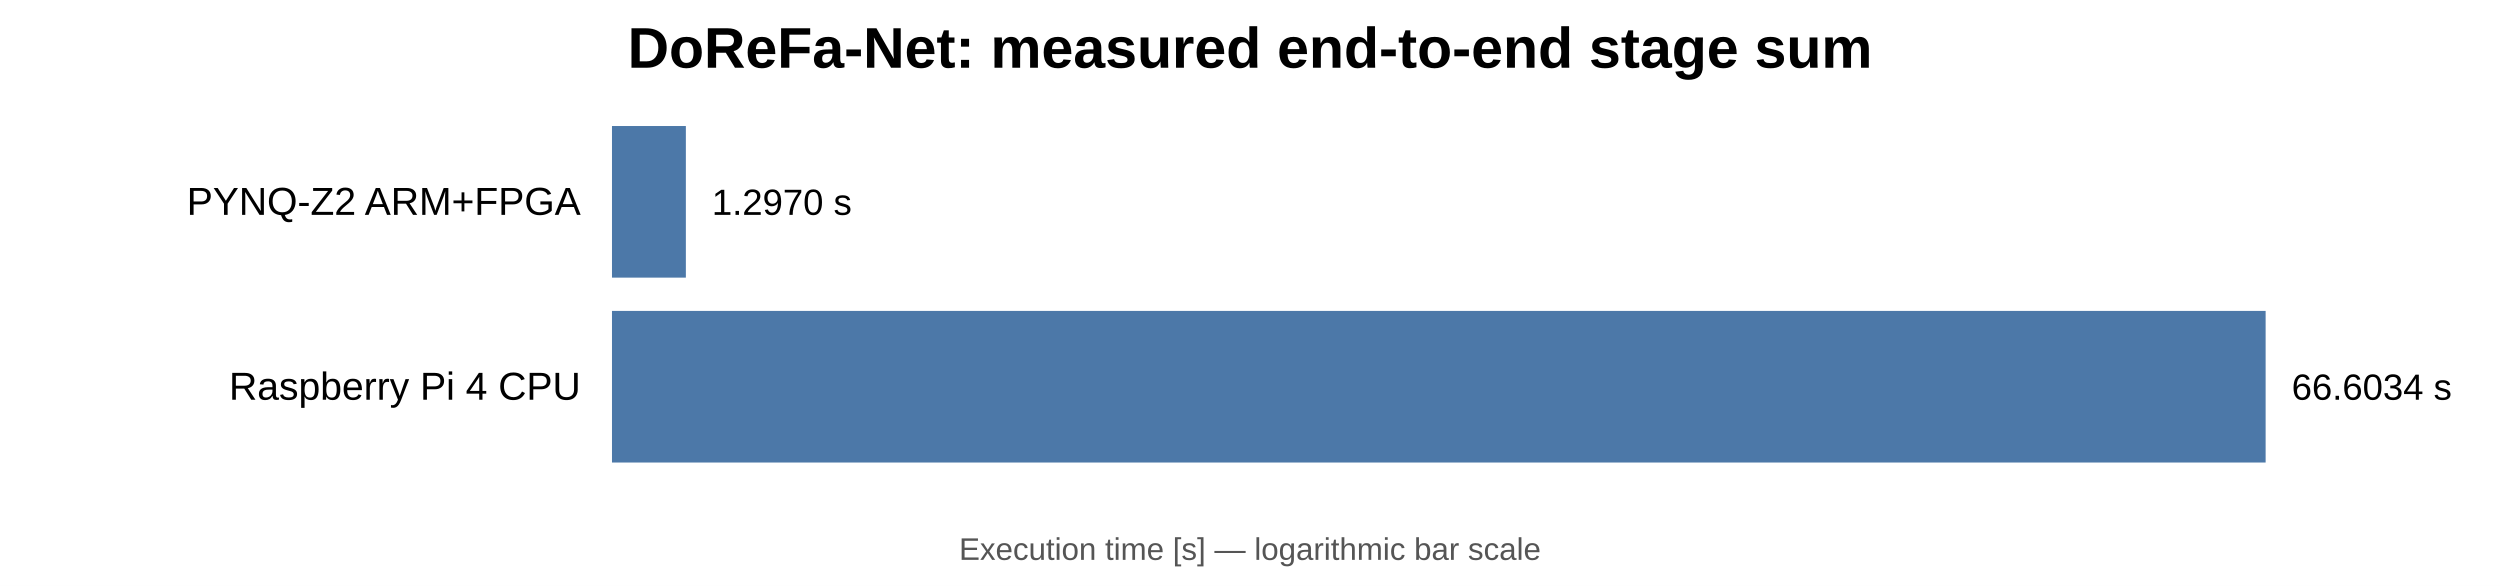
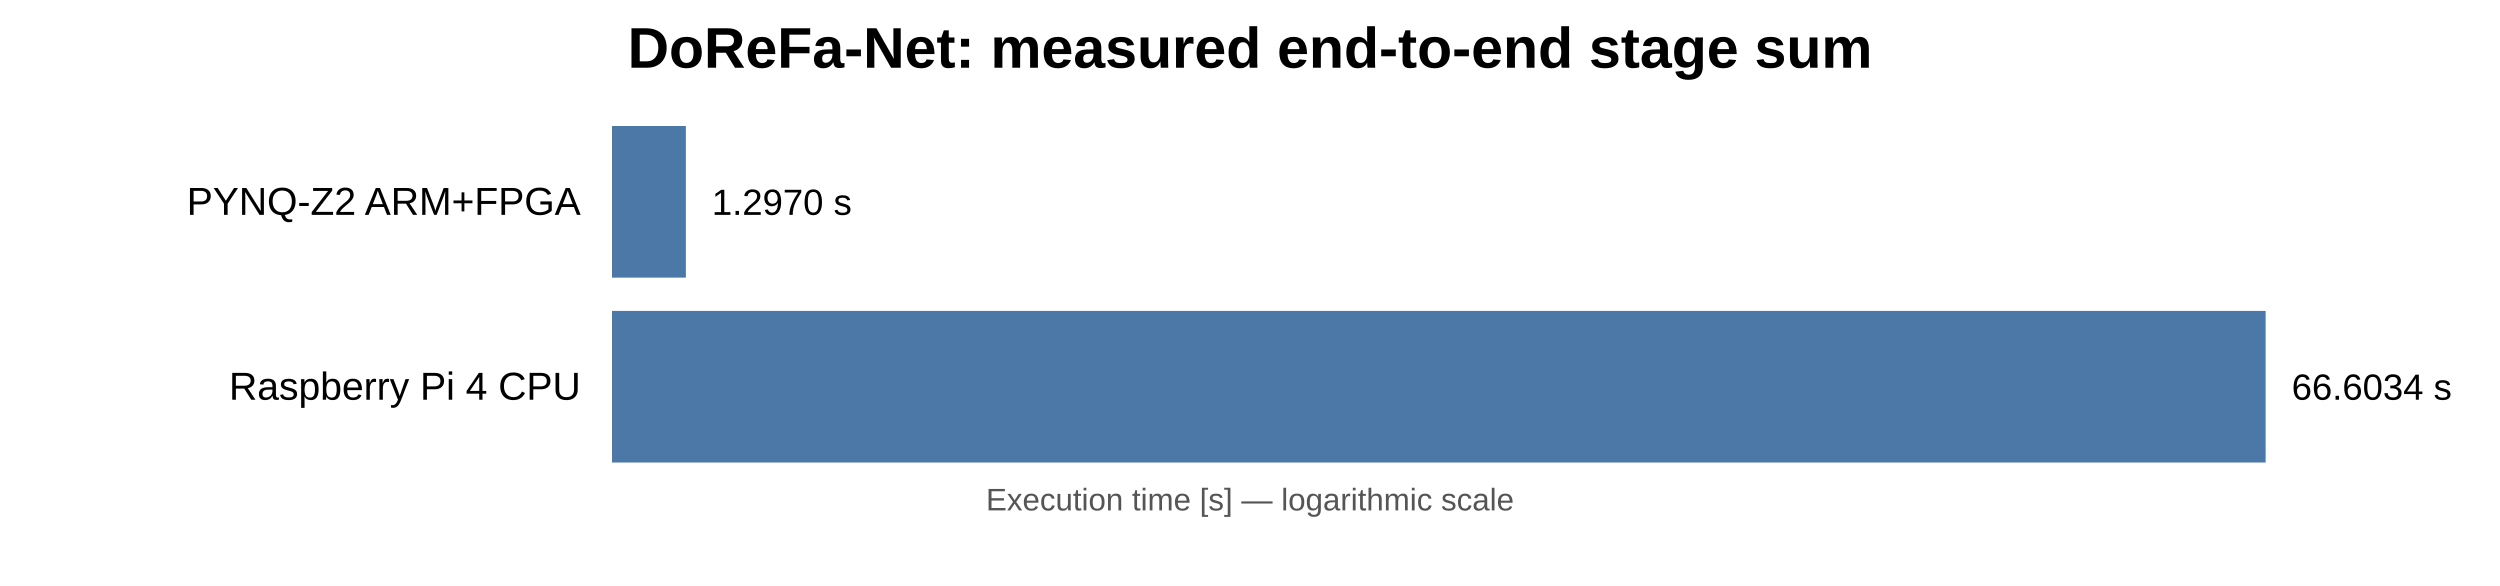
<svg xmlns="http://www.w3.org/2000/svg" width="960" height="225" viewBox="0 0 960 225">
  <rect width="100%" height="100%" fill="white" />
  <text x="480.0" y="26" text-anchor="middle" font-family="Arial" font-size="22" font-weight="bold">DoReFa-Net: measured end-to-end stage sum</text>
  <text x="223" y="82.5" text-anchor="end" font-family="Arial" font-size="15">PYNQ-Z2 ARM+FPGA</text>
  <rect x="235" y="48.39" width="28.371" height="58.22" fill="#4c78a8" />
  <text x="273.371" y="82.5" font-family="Arial" font-size="14">1.2970 s</text>
  <text x="223" y="153.5" text-anchor="end" font-family="Arial" font-size="15">Raspberry Pi 4 CPU</text>
  <rect x="235" y="119.39" width="635.0" height="58.22" fill="#4c78a8" />
  <text x="880.0" y="153.5" font-family="Arial" font-size="14">66.6034 s</text>
-   <text x="480.0" y="215" text-anchor="middle" font-family="Arial" font-size="12" fill="#555">Execution time [s] — logarithmic bar scale</text>
+   <text x="480.0" y="196" text-anchor="middle" font-family="Arial" font-size="12" fill="#555">Execution time [s] — logarithmic scale</text>
</svg>
